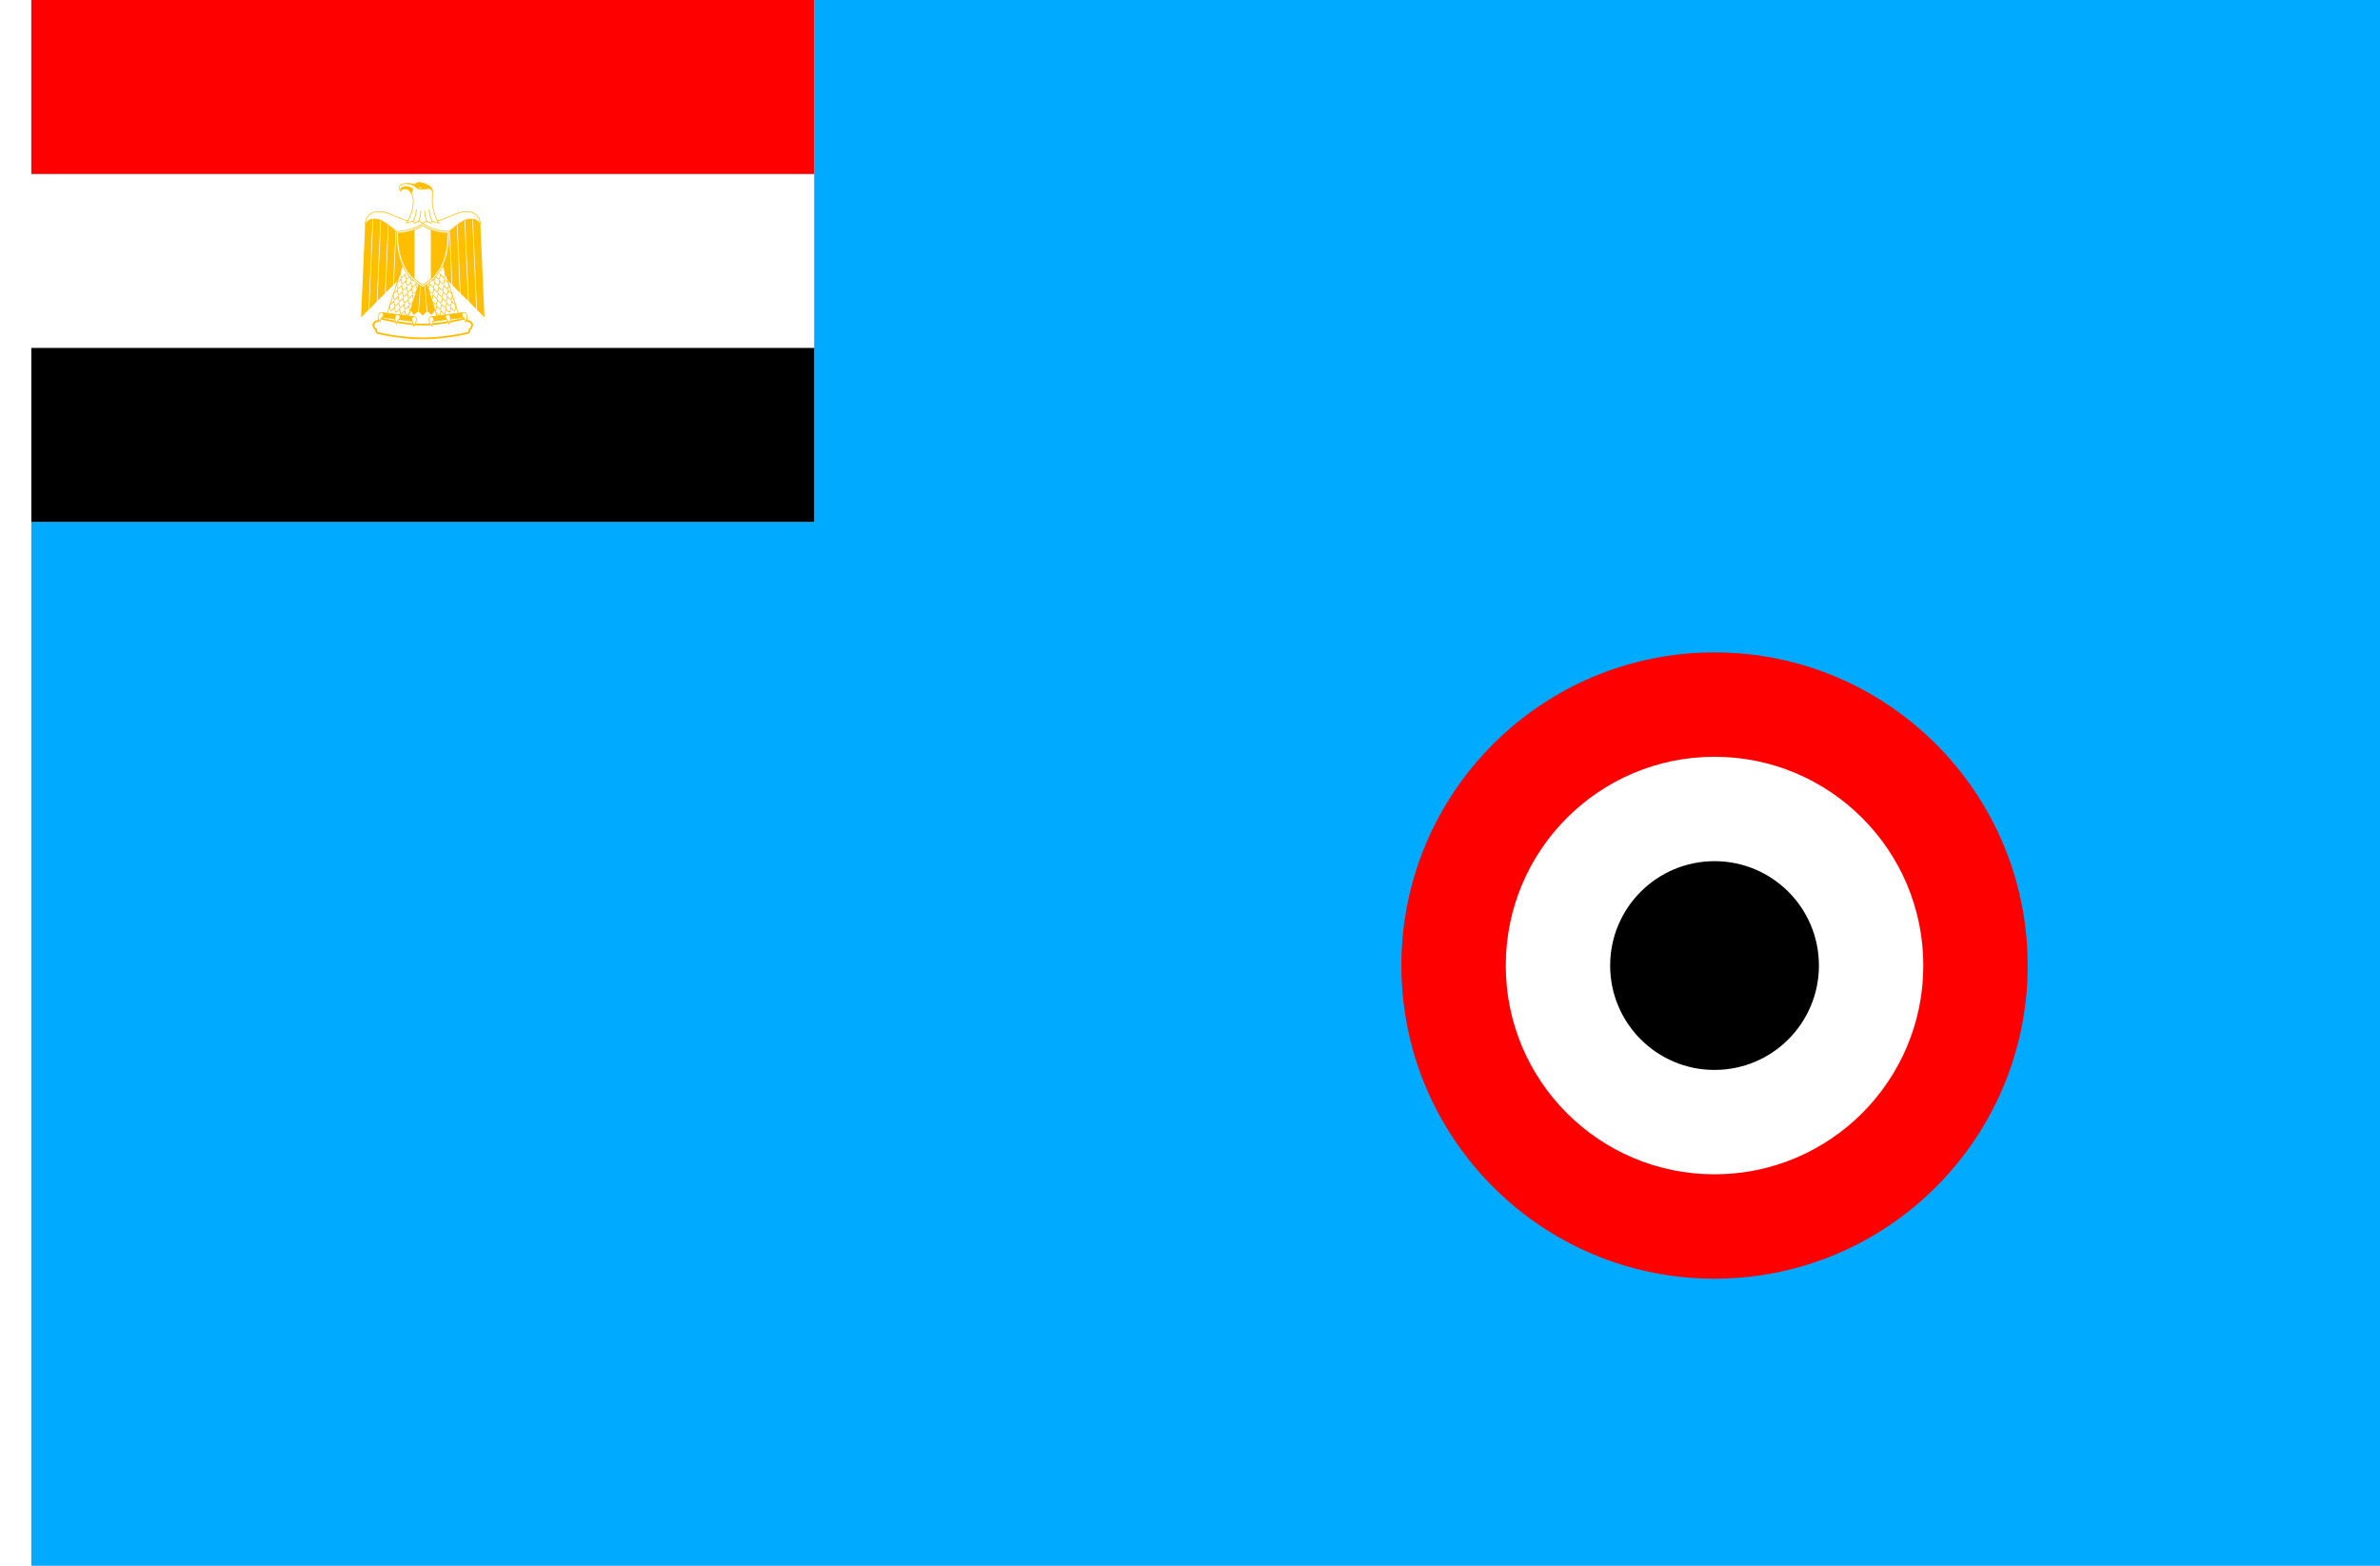
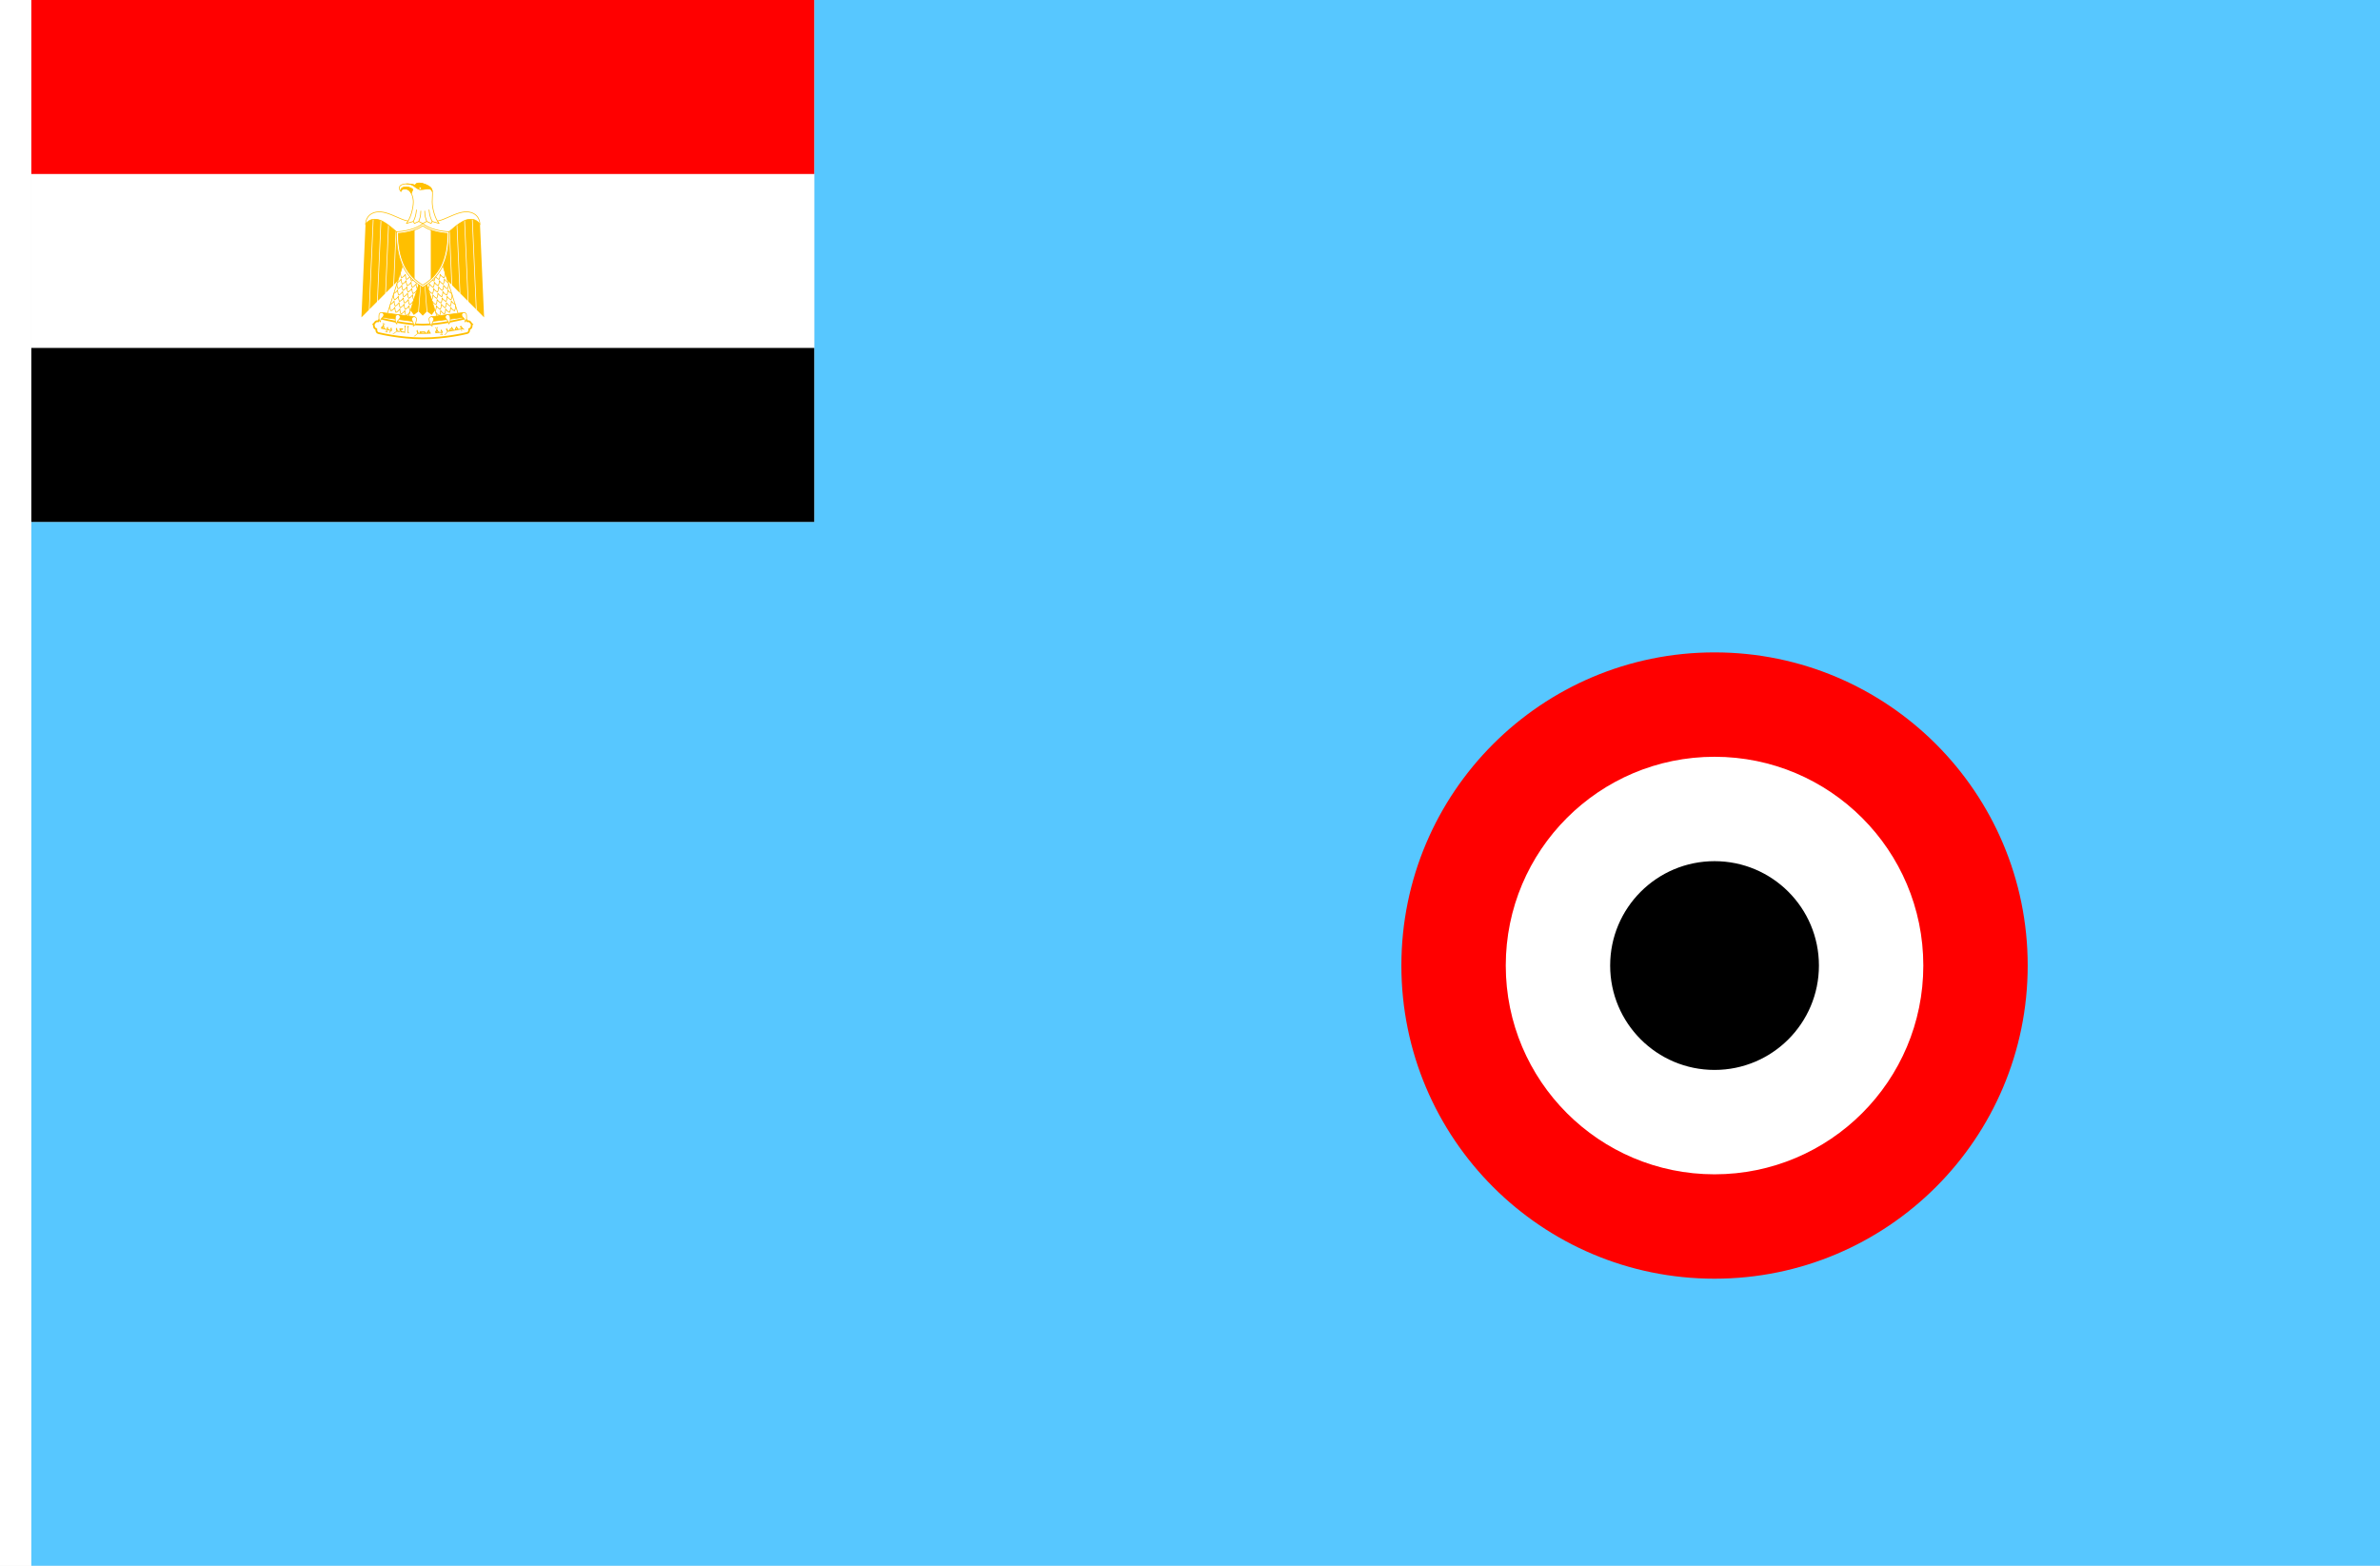
<svg xmlns="http://www.w3.org/2000/svg" width="2736" height="1800" viewBox="0 0 723.9 476.25" version="1.1" id="svg8">
  <defs id="defs2" />
  <g id="layer1" transform="translate(112.3345,-299.2679)">
+     <path style="fill:#ffffff;fill-opacity:1;stroke:none;stroke-width:0.512px;stroke-linecap:butt;stroke-linejoin:miter;stroke-opacity:1" d="m -102.81,299.268 h -9.525 v 476.25 h 9.525 z" id="path819" />
+     <path style="fill:#57c7ff;fill-opacity:1;stroke:none;stroke-width:2.026px;stroke-linecap:butt;stroke-linejoin:miter;stroke-opacity:1" d="m 611.565,299.268 v 476.25 h -714.375 l 0,-317.5 h 238.125 v -158.75 z" id="path847" />
+     <path id="circle7" style="fill:#ff0000;fill-opacity:1;stroke-width:5.209;stroke-linecap:round;stroke-linejoin:round;stroke-miterlimit:155;paint-order:stroke fill markers" d="m 504.409,592.955 c 0,52.605 -42.645,95.25 -95.25,95.25 -52.605,0 -95.25,-42.645 -95.25,-95.25 0,-52.605 42.645,-95.25 95.25,-95.25 52.605,0 95.25,42.645 95.25,95.25 z" />
+     <path id="circle8" style="fill:#ffffff;fill-opacity:1;stroke-width:3.473;stroke-linecap:round;stroke-linejoin:round;stroke-miterlimit:155;paint-order:stroke fill markers" d="m 472.659,592.955 c 0,35.07 -28.43,63.5 -63.5,63.5 -35.07,0 -63.5,-28.43 -63.5,-63.5 0,-35.07 28.43,-63.5 63.5,-63.5 35.07,0 63.5,28.43 63.5,63.5 z" />
+     <path id="circle9" style="fill:#000000;fill-opacity:1;stroke-width:1.736;stroke-linecap:round;stroke-linejoin:round;stroke-miterlimit:155;paint-order:stroke fill markers" d="m 377.409,592.955 c 0,17.535 14.215,31.75 31.75,31.75 17.535,0 31.75,-14.215 31.75,-31.75 0,-17.535 -14.215,-31.75 -31.75,-31.75 -17.535,0 -31.75,14.215 -31.75,31.75 z" />
    <path id="path824" d="m 135.315,352.185 v 52.917 h -238.125 v -52.917 z" style="fill:#ffffff;fill-opacity:1;stroke:none;stroke-width:0.675px;stroke-linecap:butt;stroke-linejoin:miter;stroke-opacity:1" />
-     <path style="fill:#ffffff;fill-opacity:1;stroke:none;stroke-width:0.512px;stroke-linecap:butt;stroke-linejoin:miter;stroke-opacity:1" d="m -102.81,299.268 h -9.525 v 476.25 h 9.525 z" id="path819" />
-     <path style="fill:#00aaff;fill-opacity:1;stroke:none;stroke-width:2.026px;stroke-linecap:butt;stroke-linejoin:miter;stroke-opacity:1" d="m 611.565,299.268 v 476.25 h -714.375 l 0,-317.5 h 238.125 v -158.75 z" id="path847" />
-     <g id="g130" style="stroke:#ffbf00;stroke-width:1.549;stroke-dasharray:none;stroke-opacity:1" transform="matrix(0.1366082,0,0,0.1366082,-4.657093,357.8666)">
+     <path style="fill:#ff0000;fill-opacity:1;stroke:none;stroke-width:0.585px;stroke-linecap:butt;stroke-linejoin:miter;stroke-opacity:1" d="m -102.81,352.185 v -52.917 h 238.125 v 52.917 z" id="path849" />
+     <path style="fill:#000000;fill-opacity:1;stroke:none;stroke-width:0.675px;stroke-linecap:butt;stroke-linejoin:miter;stroke-opacity:1" d="m 135.315,405.101 v 52.917 h -238.125 v -52.917 z" id="path847-5" />
+     <g id="g130" style="stroke:#ffbf00;stroke-width:1.549;stroke-dasharray:none;stroke-opacity:1" transform="matrix(0.1357606,0,0,0.136305,-4.527351,357.9656)">
      <path style="color:#000000;fill:#ffbf00;fill-opacity:1;stroke:none;stroke-width:1.549;stroke-linecap:round;stroke-linejoin:round;stroke-miterlimit:5.2;stroke-dasharray:none;stroke-opacity:1" d="m 53.109,314.523 c -4.101,-1.106 -6.016,-4.213 -6.115,-9.493 -7.966,-3.34 -3.233,-10.501 -7.651,-12.943 5.047,-0.095 4.208,-8.637 12.812,-7.869 2.554,-4.622 5.715,-6.542 9.846,-5.535 3.254,0.793 51.354,13.174 91.066,13.174 39.713,0 87.813,-12.381 91.067,-13.174 4.13,-1.007 7.292,0.913 9.846,5.535 8.604,-0.768 7.765,7.774 12.812,7.869 -4.418,2.441 0.315,9.602 -7.651,12.943 -0.099,5.28 -2.015,8.387 -6.115,9.493 -3.875,1.045 -49.908,11.877 -99.957,11.877 -50.049,0 -96.082,-10.832 -99.957,-11.877 z" id="path127" />
      <path style="color:#000000;fill:#fefefe;fill-opacity:1;stroke:none;stroke-width:1.549;stroke-linecap:round;stroke-linejoin:round;stroke-miterlimit:5.2;stroke-dasharray:none;stroke-opacity:1" d="m 54.143,310.691 c -3.634,-0.938 -3.174,-5.33 -3.229,-8.32 l -2.385,-1 c -3.365,-1.254 -2.703,-4.949 -3.412,-7.852 2.115,-2.434 3.076,-5.599 6.684,-5.348 l 2.576,0.23 c 1.035,-2.723 2.948,-6.84 6.684,-5.863 0.76,0.199 50.991,13.287 92.006,13.287 41.015,0 91.246,-13.088 92.006,-13.287 3.736,-0.977 5.649,3.14 6.684,5.863 l 2.576,-0.23 c 3.608,-0.251 4.568,2.913 6.684,5.348 -0.709,2.903 -0.047,6.598 -3.412,7.852 l -2.385,1 c -0.054,2.99 0.406,7.383 -3.229,8.32 -0.237,0.064 -47.016,11.74 -98.924,11.74 -51.908,0 -98.687,-11.676 -98.924,-11.74 z" id="path128" />
      <path style="opacity:1;fill:#ffbf00;fill-opacity:1;stroke:none;stroke-width:1.549;stroke-linecap:round;stroke-linejoin:round;stroke-miterlimit:5.2;stroke-dasharray:none;stroke-opacity:1" d="m 139.438,202.574 -13.674,59.557 7.245,10.002 9.914,-7.364 4.845,-60.914 1.086,0.15 -4.467,60.943 8.68,8.785 8.68,-8.785 -4.467,-60.943 1.086,-0.15 4.845,60.914 9.914,7.364 7.245,-10.002 -13.674,-59.557 z" id="path118" />
      <path style="opacity:1;fill:#ffbf00;fill-opacity:1;stroke:none;stroke-width:1.549;stroke-linecap:round;stroke-linejoin:round;stroke-miterlimit:5.2;stroke-dasharray:none;stroke-opacity:1" d="m 109.621,92.75 -4.211,95.073 -16.678,16.678 5.373,-121.292 -1.517,1e-6 -5.443,122.88 -16.678,16.678 6.804,-153.59 -1.517,2e-6 -6.874,155.178 -16.678,16.678 8.079,-182.388 -1.517,10e-7 -8.15,183.975 -16.678,16.678 9.024,-203.723 -1.517,10e-7 -9.095,205.31 -16.678,16.678 9.172,-207.058 c 0.234,-5.288 8.449,-17.122 16.601,-20.222 35.207,-13.393 38.309,17.603 111.624,17.603 73.316,0 76.418,-30.997 111.624,-17.603 8.151,3.101 16.367,14.934 16.601,20.222 l 9.172,207.058 -16.678,-16.678 -9.095,-205.31 -1.517,-10e-7 9.024,203.723 -16.678,-16.678 -8.15,-183.975 -1.517,-10e-7 8.079,182.388 -16.678,-16.678 -6.874,-155.178 -1.517,-2e-6 6.804,153.59 -16.678,-16.678 -5.443,-122.88 -1.517,-1e-6 5.373,121.292 -16.678,-16.678 -4.211,-95.073 z" id="path46" />
      <g id="g116" style="stroke:#ffbf00;stroke-width:1.549;stroke-dasharray:none;stroke-opacity:1" transform="matrix(-0.9919054,0.1269787,0.1269787,0.9919054,-2.216158,35.07953)">
        <path id="path105" style="opacity:1;fill:#ffbf00;fill-opacity:1;stroke:#ffbf00;stroke-width:1.549;stroke-linecap:round;stroke-linejoin:round;stroke-miterlimit:5.2;stroke-dasharray:none;stroke-opacity:1" d="m -141.873,271.84 h -73.851 l 1e-4,-10.583 h 73.851 z" />
        <g id="g113" transform="rotate(10.44845,-169.1948,209.3189)" style="stroke:#ffbf00;stroke-width:1.549;stroke-dasharray:none;stroke-opacity:1">
          <path style="opacity:1;fill:#ffffff;fill-opacity:1;stroke:#ffbf00;stroke-width:1.549;stroke-linecap:round;stroke-linejoin:round;stroke-miterlimit:5.2;stroke-dasharray:none;stroke-opacity:1" d="m -192.654,152.215 -0.092,114.208 47.039,-8.622 0.061,-76.423 z" id="path106" />
          <path style="opacity:1;fill:none;fill-opacity:1;stroke:#ffbf00;stroke-width:1.549;stroke-linecap:round;stroke-linejoin:round;stroke-miterlimit:5.2;stroke-dasharray:none;stroke-opacity:1;paint-order:normal" d="m -192.729,248.666 c 1.125,4.2 3.409,7.759 5.871,10.221 2.463,-2.463 4.746,-6.021 5.871,-10.221 1.125,4.2 3.409,7.759 5.871,10.221 2.463,-2.463 4.746,-6.021 5.871,-10.221 1.125,4.2 3.409,7.759 5.871,10.221 2.463,-2.463 4.746,-6.021 5.871,-10.221 1.125,4.2 3.409,7.759 5.871,10.221 2.463,-2.463 4.746,-6.021 5.871,-10.221" id="path107" />
          <path style="opacity:1;fill:none;fill-opacity:1;stroke:#ffbf00;stroke-width:1.549;stroke-linecap:round;stroke-linejoin:round;stroke-miterlimit:5.2;stroke-dasharray:none;stroke-opacity:1;paint-order:normal" d="m -192.729,245.998 c 2.463,-2.463 4.746,-6.021 5.871,-10.221 1.125,4.2 3.409,7.759 5.871,10.221 2.463,-2.463 4.746,-6.021 5.871,-10.221 1.125,4.2 3.409,7.759 5.871,10.221 2.463,-2.463 4.746,-6.021 5.871,-10.221 1.125,4.2 3.409,7.759 5.871,10.221 2.463,-2.463 4.746,-6.021 5.871,-10.221 1.125,4.2 3.409,7.759 5.871,10.221" id="path108" />
          <path style="opacity:1;fill:none;fill-opacity:1;stroke:#ffbf00;stroke-width:1.549;stroke-linecap:round;stroke-linejoin:round;stroke-miterlimit:5.2;stroke-dasharray:none;stroke-opacity:1;paint-order:normal" d="m -192.729,222.887 c 1.125,4.2 3.409,7.759 5.871,10.221 2.463,-2.463 4.746,-6.021 5.871,-10.221 1.125,4.2 3.409,7.759 5.871,10.221 2.463,-2.463 4.746,-6.021 5.871,-10.221 1.125,4.2 3.409,7.759 5.871,10.221 2.463,-2.463 4.746,-6.021 5.871,-10.221 1.125,4.2 3.409,7.759 5.871,10.221 2.463,-2.463 4.746,-6.021 5.871,-10.221" id="path109" />
          <path style="opacity:1;fill:none;fill-opacity:1;stroke:#ffbf00;stroke-width:1.549;stroke-linecap:round;stroke-linejoin:round;stroke-miterlimit:5.2;stroke-dasharray:none;stroke-opacity:1;paint-order:normal" d="m -192.729,220.219 c 2.463,-2.463 4.746,-6.021 5.871,-10.221 1.125,4.2 3.409,7.759 5.871,10.221 2.463,-2.463 4.746,-6.021 5.871,-10.221 1.125,4.2 3.409,7.759 5.871,10.221 2.463,-2.463 4.746,-6.021 5.871,-10.221 1.125,4.2 3.409,7.759 5.871,10.221 2.463,-2.463 4.746,-6.021 5.871,-10.221 1.125,4.2 3.409,7.759 5.871,10.221" id="path110" />
          <path style="opacity:1;fill:none;fill-opacity:1;stroke:#ffbf00;stroke-width:1.549;stroke-linecap:round;stroke-linejoin:round;stroke-miterlimit:5.2;stroke-dasharray:none;stroke-opacity:1;paint-order:normal" d="m -192.729,197.109 c 1.125,4.2 3.409,7.759 5.871,10.221 2.463,-2.463 4.746,-6.021 5.871,-10.221 1.125,4.2 3.409,7.759 5.871,10.221 2.463,-2.463 4.746,-6.021 5.871,-10.221 1.125,4.2 3.409,7.759 5.871,10.221 2.463,-2.463 4.746,-6.021 5.871,-10.221 1.125,4.2 3.409,7.759 5.871,10.221 2.463,-2.463 4.746,-6.021 5.871,-10.221" id="path111" />
          <path style="opacity:1;fill:none;fill-opacity:1;stroke:#ffbf00;stroke-width:1.549;stroke-linecap:round;stroke-linejoin:round;stroke-miterlimit:5.2;stroke-dasharray:none;stroke-opacity:1;paint-order:normal" d="m -192.729,194.441 c 2.463,-2.463 4.746,-6.021 5.871,-10.221 1.125,4.2 3.409,7.759 5.871,10.221 2.463,-2.463 4.746,-6.021 5.871,-10.221 1.125,4.2 3.409,7.759 5.871,10.221 2.463,-2.463 4.746,-6.021 5.871,-10.221 1.125,4.2 3.409,7.759 5.871,10.221 2.463,-2.463 4.746,-6.021 5.871,-10.221 1.125,4.2 3.409,7.759 5.871,10.221" id="path112" />
          <path style="opacity:1;fill:none;fill-opacity:1;stroke:#ffbf00;stroke-width:1.549;stroke-linecap:round;stroke-linejoin:round;stroke-miterlimit:5.2;stroke-dasharray:none;stroke-opacity:1;paint-order:normal" d="m -192.729,171.331 c 1.125,4.2 3.409,7.759 5.871,10.221 2.463,-2.463 4.746,-6.021 5.871,-10.221 1.125,4.2 3.409,7.759 5.871,10.221 2.463,-2.463 4.746,-6.021 5.871,-10.221 1.125,4.2 3.409,7.759 5.871,10.221 2.014,-2.014 3.907,-4.76 5.146,-7.99 m 1.96,1.222 c 1.219,2.703 2.882,5.014 4.636,6.768 0.749,-0.749 1.482,-1.6 2.17,-2.539" id="path113" />
        </g>
        <path id="path114" style="opacity:1;fill:#ffffff;fill-opacity:1;stroke:#ffbf00;stroke-width:1.549;stroke-linecap:round;stroke-linejoin:round;stroke-miterlimit:5.2;stroke-dasharray:none;stroke-opacity:1" d="m -210.433,266.548 c 0,5.548 -7.376,8.095 -5.292,15.875 -5.404,-3.12 -5.292,-12.953 -5.292,-15.875 0,-2.923 2.369,-5.292 5.292,-5.292 2.922,0 5.292,2.369 5.292,5.292 z" />
        <path id="path115" style="opacity:1;fill:#ffffff;fill-opacity:1;stroke:#ffbf00;stroke-width:1.549;stroke-linecap:round;stroke-linejoin:round;stroke-miterlimit:5.2;stroke-dasharray:none;stroke-opacity:1" d="m -147.165,266.548 c 0,5.548 7.376,8.095 5.292,15.875 5.404,-3.12 5.292,-12.953 5.292,-15.875 0,-2.923 -2.369,-5.292 -5.292,-5.292 -2.922,0 -5.292,2.369 -5.292,5.292 z" />
        <path id="path116" style="opacity:1;fill:#ffffff;fill-opacity:1;stroke:#ffbf00;stroke-width:1.549;stroke-linecap:round;stroke-linejoin:round;stroke-miterlimit:5.2;stroke-dasharray:none;stroke-opacity:1" d="m -173.507,266.548 c 0,5.548 -7.376,8.095 -5.292,15.875 -5.404,-3.12 -5.292,-12.953 -5.292,-15.875 0,-2.923 2.369,-5.292 5.292,-5.292 2.922,0 5.292,2.369 5.292,5.292 z" />
      </g>
      <g id="g104" style="stroke:#ffbf00;stroke-width:1.549;stroke-dasharray:none;stroke-opacity:1" transform="rotate(7.29504,-120.8324,2435.514)">
        <path id="path103" style="opacity:1;fill:#ffbf00;fill-opacity:1;stroke:#ffbf00;stroke-width:1.549;stroke-linecap:round;stroke-linejoin:round;stroke-miterlimit:5.2;stroke-dasharray:none;stroke-opacity:1" d="m -141.873,271.84 h -73.851 l 1e-4,-10.583 h 73.851 z" />
        <g id="g92" transform="rotate(10.44845,-169.1948,209.3189)" style="stroke:#ffbf00;stroke-width:1.549;stroke-dasharray:none;stroke-opacity:1">
          <path style="opacity:1;fill:#ffffff;fill-opacity:1;stroke:#ffbf00;stroke-width:1.549;stroke-linecap:round;stroke-linejoin:round;stroke-miterlimit:5.2;stroke-dasharray:none;stroke-opacity:1" d="m -192.654,152.215 -0.092,114.208 47.039,-8.622 0.061,-76.423 z" id="path58" />
          <path style="opacity:1;fill:none;fill-opacity:1;stroke:#ffbf00;stroke-width:1.549;stroke-linecap:round;stroke-linejoin:round;stroke-miterlimit:5.2;stroke-dasharray:none;stroke-opacity:1;paint-order:normal" d="m -192.729,248.666 c 1.125,4.2 3.409,7.759 5.871,10.221 2.463,-2.463 4.746,-6.021 5.871,-10.221 1.125,4.2 3.409,7.759 5.871,10.221 2.463,-2.463 4.746,-6.021 5.871,-10.221 1.125,4.2 3.409,7.759 5.871,10.221 2.463,-2.463 4.746,-6.021 5.871,-10.221 1.125,4.2 3.409,7.759 5.871,10.221 2.463,-2.463 4.746,-6.021 5.871,-10.221" id="path81" />
          <path style="opacity:1;fill:none;fill-opacity:1;stroke:#ffbf00;stroke-width:1.549;stroke-linecap:round;stroke-linejoin:round;stroke-miterlimit:5.2;stroke-dasharray:none;stroke-opacity:1;paint-order:normal" d="m -192.729,245.998 c 2.463,-2.463 4.746,-6.021 5.871,-10.221 1.125,4.2 3.409,7.759 5.871,10.221 2.463,-2.463 4.746,-6.021 5.871,-10.221 1.125,4.2 3.409,7.759 5.871,10.221 2.463,-2.463 4.746,-6.021 5.871,-10.221 1.125,4.2 3.409,7.759 5.871,10.221 2.463,-2.463 4.746,-6.021 5.871,-10.221 1.125,4.2 3.409,7.759 5.871,10.221" id="path83" />
          <path style="opacity:1;fill:none;fill-opacity:1;stroke:#ffbf00;stroke-width:1.549;stroke-linecap:round;stroke-linejoin:round;stroke-miterlimit:5.2;stroke-dasharray:none;stroke-opacity:1;paint-order:normal" d="m -192.729,222.887 c 1.125,4.2 3.409,7.759 5.871,10.221 2.463,-2.463 4.746,-6.021 5.871,-10.221 1.125,4.2 3.409,7.759 5.871,10.221 2.463,-2.463 4.746,-6.021 5.871,-10.221 1.125,4.2 3.409,7.759 5.871,10.221 2.463,-2.463 4.746,-6.021 5.871,-10.221 1.125,4.2 3.409,7.759 5.871,10.221 2.463,-2.463 4.746,-6.021 5.871,-10.221" id="path86" />
          <path style="opacity:1;fill:none;fill-opacity:1;stroke:#ffbf00;stroke-width:1.549;stroke-linecap:round;stroke-linejoin:round;stroke-miterlimit:5.2;stroke-dasharray:none;stroke-opacity:1;paint-order:normal" d="m -192.729,220.219 c 2.463,-2.463 4.746,-6.021 5.871,-10.221 1.125,4.2 3.409,7.759 5.871,10.221 2.463,-2.463 4.746,-6.021 5.871,-10.221 1.125,4.2 3.409,7.759 5.871,10.221 2.463,-2.463 4.746,-6.021 5.871,-10.221 1.125,4.2 3.409,7.759 5.871,10.221 2.463,-2.463 4.746,-6.021 5.871,-10.221 1.125,4.2 3.409,7.759 5.871,10.221" id="path88" />
          <path style="opacity:1;fill:none;fill-opacity:1;stroke:#ffbf00;stroke-width:1.549;stroke-linecap:round;stroke-linejoin:round;stroke-miterlimit:5.2;stroke-dasharray:none;stroke-opacity:1;paint-order:normal" d="m -192.729,197.109 c 1.125,4.2 3.409,7.759 5.871,10.221 2.463,-2.463 4.746,-6.021 5.871,-10.221 1.125,4.2 3.409,7.759 5.871,10.221 2.463,-2.463 4.746,-6.021 5.871,-10.221 1.125,4.2 3.409,7.759 5.871,10.221 2.463,-2.463 4.746,-6.021 5.871,-10.221 1.125,4.2 3.409,7.759 5.871,10.221 2.463,-2.463 4.746,-6.021 5.871,-10.221" id="path89" />
          <path style="opacity:1;fill:none;fill-opacity:1;stroke:#ffbf00;stroke-width:1.549;stroke-linecap:round;stroke-linejoin:round;stroke-miterlimit:5.2;stroke-dasharray:none;stroke-opacity:1;paint-order:normal" d="m -192.729,194.441 c 2.463,-2.463 4.746,-6.021 5.871,-10.221 1.125,4.2 3.409,7.759 5.871,10.221 2.463,-2.463 4.746,-6.021 5.871,-10.221 1.125,4.2 3.409,7.759 5.871,10.221 2.463,-2.463 4.746,-6.021 5.871,-10.221 1.125,4.2 3.409,7.759 5.871,10.221 2.463,-2.463 4.746,-6.021 5.871,-10.221 1.125,4.2 3.409,7.759 5.871,10.221" id="path91" />
          <path style="opacity:1;fill:none;fill-opacity:1;stroke:#ffbf00;stroke-width:1.549;stroke-linecap:round;stroke-linejoin:round;stroke-miterlimit:5.2;stroke-dasharray:none;stroke-opacity:1;paint-order:normal" d="m -192.729,171.331 c 1.125,4.2 3.409,7.759 5.871,10.221 2.463,-2.463 4.746,-6.021 5.871,-10.221 1.125,4.2 3.409,7.759 5.871,10.221 2.463,-2.463 4.746,-6.021 5.871,-10.221 1.125,4.2 3.409,7.759 5.871,10.221 2.014,-2.014 3.907,-4.76 5.146,-7.99 m 1.96,1.222 c 1.219,2.703 2.882,5.014 4.636,6.768 0.749,-0.749 1.482,-1.6 2.17,-2.539" id="path92" />
        </g>
        <path id="path101" style="opacity:1;fill:#ffffff;fill-opacity:1;stroke:#ffbf00;stroke-width:1.549;stroke-linecap:round;stroke-linejoin:round;stroke-miterlimit:5.2;stroke-dasharray:none;stroke-opacity:1" d="m -210.433,266.548 c 0,5.548 -7.376,8.095 -5.292,15.875 -5.404,-3.12 -5.292,-12.953 -5.292,-15.875 0,-2.923 2.369,-5.292 5.292,-5.292 2.922,0 5.292,2.369 5.292,5.292 z" />
        <path id="path102" style="opacity:1;fill:#ffffff;fill-opacity:1;stroke:#ffbf00;stroke-width:1.549;stroke-linecap:round;stroke-linejoin:round;stroke-miterlimit:5.2;stroke-dasharray:none;stroke-opacity:1" d="m -147.165,266.548 c 0,5.548 7.376,8.095 5.292,15.875 5.404,-3.12 5.292,-12.953 5.292,-15.875 0,-2.923 -2.369,-5.292 -5.292,-5.292 -2.922,0 -5.292,2.369 -5.292,5.292 z" />
        <path id="path104" style="opacity:1;fill:#ffffff;fill-opacity:1;stroke:#ffbf00;stroke-width:1.549;stroke-linecap:round;stroke-linejoin:round;stroke-miterlimit:5.2;stroke-dasharray:none;stroke-opacity:1" d="m -173.507,266.548 c 0,5.548 -7.376,8.095 -5.292,15.875 -5.404,-3.12 -5.292,-12.953 -5.292,-15.875 0,-2.923 2.369,-5.292 5.292,-5.292 2.922,0 5.292,2.369 5.292,5.292 z" />
      </g>
      <path style="opacity:1;fill:#ffffff;fill-opacity:1;stroke:#ffbf00;stroke-width:1.549;stroke-linecap:round;stroke-linejoin:round;stroke-miterlimit:5.2;stroke-dasharray:none;stroke-opacity:1" d="m 127.025,97.904 c -32.094,0 -33.007,-17.892 -64.692,-35.033 -8.517,-4.608 -27.752,-9.233 -37.491,7.635 1.092,-24.653 22.564,-31.345 40.756,-27.396 22.541,4.893 43.203,19.746 58.505,19.746 h 57.929 c 15.302,0 35.964,-14.853 58.505,-19.746 18.192,-3.949 39.664,2.743 40.756,27.396 -9.739,-16.868 -28.974,-12.242 -37.491,-7.635 -31.685,17.141 -32.598,35.033 -64.692,35.033 z" id="path3" />
      <path style="opacity:1;fill:#ffffff;stroke:#ffbf00;stroke-width:1.549;stroke-linecap:round;stroke-linejoin:round;stroke-miterlimit:5.2;stroke-dasharray:none;stroke-opacity:1" d="m 104.228,-3.474 c 0,-3.408 3.181,-6.204 12.112,-5.166 11.309,1.315 15.594,19.713 15.594,28.496 0,14.778 -6.775,38.354 -15.507,48.095 l 15.507,-4.397 c 4.042,-7.581 5.85,-14.58 7.088,-25.791 -1.238,11.211 -3.046,18.21 -7.088,25.791 l 2.407,4.397 9.699,-4.397 c 2.037,-5.809 4.645,-11.516 4.645,-23.233 0,11.717 -2.608,17.424 -4.645,23.233 l 9.027,4.332 9.027,-4.332 c -2.037,-5.809 -4.645,-11.516 -4.645,-23.233 0,11.717 2.608,17.424 4.645,23.233 l 9.699,4.397 2.407,-4.397 c -4.042,-7.581 -5.85,-14.58 -7.088,-25.791 1.238,11.211 3.046,18.21 7.088,25.791 l 15.507,4.397 c -8.731,-9.74 -15.507,-33.317 -15.507,-48.095 0,-16.449 4.053,-28.343 -7.577,-35.057 -11.822,-6.826 -27.73,-10.63 -30,-2.155 -33.11,-8.872 -42.23,4.045 -32.393,13.881 z" id="path31" />
      <path style="opacity:1;fill:#ffbf00;fill-opacity:1;stroke:#ffbf00;stroke-width:1.549;stroke-linecap:round;stroke-linejoin:round;stroke-miterlimit:5.2;stroke-dasharray:none;stroke-opacity:1" d="m 131.05,-7.857 c -9.645,-9.645 -30.905,-6.823 -26.822,4.383 0,-3.408 3.181,-6.204 12.112,-5.166 4.97,0.578 8.583,4.455 11.072,9.365 z" id="path123" />
      <path style="opacity:1;fill:#ffbf00;fill-opacity:1;stroke:#ffbf00;stroke-width:1.549;stroke-linecap:round;stroke-linejoin:round;stroke-miterlimit:5.2;stroke-dasharray:none;stroke-opacity:1" d="m 174.594,-3.04 c -0.68,-5.065 -2.737,-9.137 -7.972,-12.16 -11.822,-6.826 -27.73,-10.63 -30,-2.155 -8.112,-2.174 -14.783,-3.039 -20.089,-2.963 16.21,0 18.691,9.347 28.662,12.285 9.535,2.81 25.128,-6.774 29.4,4.993 z" id="path124" />
      <circle style="opacity:1;fill:#ffffff;fill-opacity:1;stroke:#ffbf00;stroke-width:1.549;stroke-linecap:round;stroke-linejoin:round;stroke-miterlimit:5.2;stroke-dasharray:none;stroke-opacity:1;paint-order:normal" id="path125" cx="147.12" cy="-10.305" r="2.671" />
      <path style="opacity:1;fill:#ffffff;stroke:#ffbf00;stroke-width:1.549;stroke-linecap:round;stroke-linejoin:round;stroke-miterlimit:5.2;stroke-dasharray:none;stroke-opacity:1" d="m 96.026,88.254 c 15.326,0 44.146,-6.039 57.041,-17.838 12.894,11.798 41.715,17.838 57.041,17.838 0,63.749 -20.298,96.639 -57.041,119.668 C 116.323,184.894 96.026,152.003 96.026,88.254 Z" id="path18" />
      <path style="opacity:1;fill:#ffbf00;fill-opacity:1;stroke:none;stroke-width:1.549;stroke-linecap:round;stroke-linejoin:round;stroke-miterlimit:5.2;stroke-dasharray:none;stroke-opacity:1" d="M 134.741,194.313 C 109.636,171.966 96.026,140.456 96.026,88.254 c 9.914,0 25.474,-2.527 38.717,-7.505 z" id="path129" />
      <path style="opacity:1;fill:#ffbf00;fill-opacity:1;stroke:none;stroke-width:1.549;stroke-linecap:round;stroke-linejoin:round;stroke-miterlimit:5.2;stroke-dasharray:none;stroke-opacity:1" d="m 171.06,194.312 c 25.105,-22.347 38.716,-53.857 38.716,-106.059 -9.914,0 -25.474,-2.527 -38.717,-7.505 z" id="path130" />
      <path style="color:#000000;fill:#ffffff;stroke:#ffbf00;stroke-width:1.549;stroke-linecap:round;stroke-linejoin:round;stroke-miterlimit:5.2;stroke-dasharray:none;stroke-opacity:1;paint-order:normal" d="m 212.168,86.361 c 0,65.428 -20.547,101.634 -59.101,123.894 -38.554,-22.259 -59.101,-58.466 -59.101,-123.894 15.326,0 46.755,-6.128 59.101,-18.474 12.346,12.346 43.775,18.474 59.101,18.474 z M 98.086,90.148 c 0.782,60.879 19.594,94.207 54.98,115.443 35.387,-21.237 54.198,-54.564 54.98,-115.443 -13.594,-0.708 -40.454,-5.382 -54.98,-17.201 -14.526,11.819 -41.387,16.493 -54.98,17.201 z" id="path50" />
+       <path id="text4" style="font-size:27.546px;line-height:1;font-family:Andalus;-inkscape-font-specification:Andalus;text-align:center;letter-spacing:0.968px;word-spacing:0px;text-orientation:sideways;text-anchor:middle;fill:#ffbf00;fill-opacity:1;stroke:none;stroke-width:0.646;stroke-linecap:square;stroke-linejoin:round;stroke-miterlimit:3.9;paint-order:fill markers stroke" d="m 64.545,290.041 c -1.207,0.607 -1.834,1.017 -1.88,1.227 -0.058,0.263 0.091,0.514 0.44,0.758 0.494,0.345 0.857,0.779 1.092,1.299 0.611,-0.61 0.941,-1.023 0.989,-1.242 0.058,-0.263 -0.05,-0.582 -0.313,-0.963 -0.266,-0.386 -0.373,-0.748 -0.328,-1.078 z m 3.035,0.666 c -1.207,0.607 -1.834,1.017 -1.88,1.227 -0.058,0.263 0.091,0.513 0.44,0.757 0.494,0.345 0.857,0.78 1.092,1.3 0.611,-0.61 0.941,-1.023 0.989,-1.242 0.058,-0.263 -0.05,-0.582 -0.313,-0.963 -0.266,-0.386 -0.373,-0.748 -0.328,-1.078 z m -2.326,2.947 -2.155,1.29 0.456,1.683 -2.662,1.716 c -0.565,0.364 -0.918,0.859 -1.057,1.489 -0.073,0.333 -0.073,0.707 0.016,1.118 0.089,0.408 0.123,0.697 0.084,0.873 -0.036,0.166 -0.283,0.434 -0.74,0.802 0,0 6.589,1.461 9.895,2.141 0.307,0.063 0.336,0.065 0.923,0.18 0.405,0.079 0.824,0.505 1.274,1.265 0.449,0.76 0.683,1.408 0.685,1.957 l 2.425,-1.526 c 0.419,-0.263 0.721,-0.484 0.91,-0.657 0,0 1.397,0.273 2.097,0.402 0.309,0.057 0.618,0.11 0.927,0.165 0.406,0.072 0.832,0.49 1.295,1.242 0.462,0.752 0.706,1.397 0.717,1.946 l 2.398,-1.566 c 0.483,-0.316 0.799,-0.554 0.947,-0.719 0.239,-0.267 0.398,-0.622 0.477,-1.063 0.068,-0.38 -0.019,-0.983 -0.264,-1.809 -0.187,-0.635 -0.375,-1.269 -0.562,-1.904 -0.244,-0.827 -0.338,-1.4 -0.281,-1.717 0.052,-0.291 0.175,-0.625 0.369,-1 -0.64,0.423 -1.296,0.83 -1.923,1.284 -0.535,0.387 -0.827,0.881 -0.923,1.42 -0.055,0.309 0.062,0.957 0.349,1.947 l 0.372,1.282 c 0.187,0.643 0.264,1.054 0.232,1.231 -0.038,0.212 -0.149,0.401 -0.334,0.569 -0.512,-0.756 -0.878,-1.309 -1.113,-1.647 -0.656,-0.941 -1.142,-1.433 -1.443,-1.487 -0.68,-0.121 -0.591,-0.104 -0.886,-0.159 -0.636,-0.118 -1.905,-0.364 -1.905,-0.364 -0.034,-0.199 -0.113,-0.52 -0.236,-0.965 l -0.528,-1.913 c -0.23,-0.831 -0.314,-1.406 -0.252,-1.722 0.057,-0.29 0.186,-0.621 0.387,-0.992 -0.647,0.412 -1.31,0.806 -1.944,1.248 -0.542,0.378 -0.842,0.868 -0.947,1.405 -0.06,0.308 0.045,0.959 0.315,1.953 l 0.351,1.289 c 0.176,0.646 0.244,1.057 0.209,1.233 -0.041,0.211 -0.155,0.399 -0.343,0.564 -0.499,-0.765 -0.855,-1.324 -1.084,-1.666 -0.64,-0.953 -1.118,-1.453 -1.417,-1.512 0,0 -0.589,-0.115 -0.884,-0.174 -0.635,-0.127 -1.903,-0.388 -1.903,-0.388 l -1.026,-3.86 c -0.352,-1.325 -0.489,-2.168 -0.41,-2.527 0.102,-0.464 0.309,-0.947 0.62,-1.448 l -1.073,0.687 z m 34.91,16.443 c 0.391,0.053 0.93,-0.187 1.617,-0.719 0.364,-0.282 1.091,-0.845 1.091,-0.845 l 0.393,1.112 c 0.215,0.609 0.627,0.956 1.232,1.034 0.532,0.068 3.117,0.411 4.678,0.601 1.246,0.152 3.741,0.432 3.741,0.432 0.65,0.075 1.217,-0.107 1.701,-0.547 -0.631,-0.245 -1.018,-0.529 -1.16,-0.852 -0.1,-0.228 -0.114,-0.654 -0.042,-1.277 l 1.639,-14.149 c -1.536,1.411 -2.606,2.081 -3.212,2.011 0.814,1.936 1.188,3.184 1.123,3.745 0,0 -0.626,5.407 -0.939,8.11 -0.022,0.187 -0.13,0.357 -0.318,0.518 -0.183,0.157 -0.357,0.229 -0.526,0.209 -0.592,-0.069 -1.185,-0.134 -1.777,-0.206 -1.241,-0.151 -3.721,-0.473 -3.721,-0.473 -0.418,-0.053 -0.697,-0.301 -0.837,-0.736 l -0.269,-0.836 c 0,0 1.593,-1.206 2.388,-1.811 0.424,-0.322 0.91,-0.641 1.27,-0.968 0.433,-0.394 0.68,-0.814 0.74,-1.258 l 0.175,-1.306 c -0.371,0.403 -0.698,0.586 -0.982,0.547 0,0 -2.773,-0.373 -4.16,-0.56 -0.711,-0.096 -1.262,0.007 -1.656,0.306 l -3.053,2.318 c 0,0 0.693,0.093 1.039,0.14 0.498,0.067 0.848,0.187 1.052,0.358 0.243,0.205 0.485,0.635 0.721,1.291 l 0.396,1.098 -0.453,0.333 c -0.46,0.338 -0.852,0.483 -1.171,0.44 0,0 -1.762,-0.223 -2.64,-0.348 -0.562,-0.08 -1.685,-0.259 -1.685,-0.259 0.017,-0.052 0.036,-0.14 0.055,-0.264 0.074,-0.469 -0.049,-1.21 -0.371,-2.223 -0.2,-0.631 -0.4,-1.262 -0.6,-1.893 -0.261,-0.822 -0.366,-1.392 -0.315,-1.711 0.046,-0.292 0.162,-0.627 0.349,-1.006 -0.632,0.436 -1.279,0.854 -1.896,1.32 -0.527,0.398 -0.809,0.898 -0.894,1.439 -0.049,0.31 0.079,0.957 0.387,1.941 0.133,0.425 0.266,0.85 0.398,1.275 0.296,0.945 0.436,1.462 0.422,1.551 -0.069,0.434 -0.501,0.933 -1.299,1.497 l -4.597,3.251 c -0.911,0.644 -1.738,1.087 -2.499,1.252 -0.377,0.082 -0.673,0.099 -0.876,0.121 0.225,0.126 0.492,0.213 0.802,0.262 1.267,0.2 2.37,-0.034 3.311,-0.702 l 6.073,-4.311 c 0,0 1.983,0.319 2.977,0.462 0.724,0.104 1.45,0.188 2.175,0.285 z m 21.282,-14.531 c -1.43,1.445 -2.489,2.134 -3.176,2.067 0.847,1.921 1.243,3.163 1.188,3.725 -0.128,1.297 -0.549,5.586 -0.823,8.379 -0.098,0.999 0.1,1.715 0.6,2.141 0.456,0.389 1.31,0.643 2.56,0.765 1.133,0.111 1.796,0.059 1.988,-0.156 -0.588,-0.247 -1.057,-0.41 -1.378,-0.555 -0.853,-0.385 -1.425,-0.834 -1.751,-1.28 -0.405,-0.554 -0.562,-1.307 -0.468,-2.262 0.42,-4.275 1.261,-12.824 1.261,-12.824 z m 116.859,0.67 c -0.263,0.057 -0.614,0.426 -1.054,1.108 l -1.875,2.909 c 0.344,-0.276 0.7,-0.454 1.068,-0.533 0.57,-0.123 1.264,0.14 2.005,0.874 l 1.506,1.492 c 0,0 -3.272,0.736 -4.916,1.063 -0.627,0.125 -1.888,0.342 -1.888,0.342 l -2.637,-3.391 c -0.724,-0.931 -1.118,-1.573 -1.184,-1.925 -0.088,-0.467 -0.087,-0.992 0.004,-1.575 l -3.922,5.775 c -0.313,0.462 -0.428,0.925 -0.34,1.392 0.04,0.211 0.17,0.42 0.344,0.661 l 0.332,0.458 c 0,0 -0.787,0.173 -1.183,0.247 -0.573,0.107 -1.726,0.282 -1.726,0.282 l -2.92,-4.005 c -0.704,-0.966 -1.083,-1.616 -1.139,-1.952 -0.077,-0.469 -0.063,-0.994 0.042,-1.575 l -3.616,5.037 -0.385,0.063 c -0.204,0.033 -0.33,0.068 -0.383,0.077 -0.69,0.114 -1.272,0.468 -1.746,1.064 -0.475,0.596 -0.654,1.243 -0.54,1.942 0.071,0.434 0.298,0.764 0.681,0.992 0,0 -0.831,0.142 -1.247,0.206 -0.559,0.086 -1.681,0.24 -1.681,0.24 0.001,-0.054 -0.007,-0.143 -0.024,-0.267 -0.066,-0.471 -0.4,-1.144 -1.001,-2.02 l -1.123,-1.637 c -0.488,-0.711 -0.755,-1.226 -0.799,-1.546 -0.041,-0.293 -0.027,-0.647 0.042,-1.064 -0.478,0.601 -0.976,1.189 -1.431,1.814 -0.389,0.534 -0.513,1.095 -0.438,1.637 0.043,0.311 0.356,0.892 0.936,1.744 l 0.752,1.105 c 0.557,0.819 0.843,1.272 0.855,1.361 0.061,0.435 -0.208,1.038 -0.807,1.809 l -3.455,4.446 c -0.685,0.881 -1.347,1.546 -2.028,1.925 -0.337,0.188 -0.615,0.29 -0.803,0.371 0.252,0.055 0.533,0.061 0.844,0.018 1.27,-0.177 2.258,-0.721 2.964,-1.634 l 4.557,-5.89 c 0,0 1.981,-0.269 2.968,-0.421 4.331,-0.667 8.653,-1.39 12.968,-2.152 3.535,-0.624 7.067,-1.273 10.586,-1.982 2.087,-0.421 6.244,-1.349 6.244,-1.349 1.598,1.067 3.317,1.403 5.157,1.005 0.263,-0.057 0.463,-0.151 0.6,-0.281 -0.382,-0.11 -0.695,-0.131 -0.92,-0.187 -1.203,-0.298 -2.341,-1.191 -3.444,-2.558 l -3.76,-4.664 c -0.491,-0.609 -0.835,-0.892 -1.036,-0.849 z m -173.909,3.592 0.514,1.985 c -0.326,-0.062 -0.764,-0.158 -1.314,-0.287 l -0.358,-1.318 c -0.09,-0.333 -0.114,-0.613 -0.064,-0.841 0.029,-0.131 0.14,-0.265 0.335,-0.395 0.396,-0.264 0.64,-0.432 0.731,-0.513 -0.061,0.28 -0.009,0.737 0.155,1.369 z m 121.092,-0.798 c -0.963,0.949 -1.433,1.53 -1.412,1.744 0.026,0.268 0.242,0.464 0.651,0.586 0.576,0.179 1.054,0.479 1.437,0.902 0.394,-0.768 0.581,-1.262 0.56,-1.485 -0.026,-0.268 -0.223,-0.542 -0.593,-0.822 -0.37,-0.289 -0.584,-0.597 -0.643,-0.924 z m -3.093,0.299 c -0.963,0.949 -1.433,1.53 -1.412,1.744 0.026,0.268 0.242,0.462 0.651,0.585 0.576,0.179 1.056,0.48 1.439,0.903 0.394,-0.768 0.58,-1.264 0.559,-1.487 -0.026,-0.268 -0.223,-0.541 -0.593,-0.821 -0.37,-0.289 -0.584,-0.597 -0.643,-0.924 z m 46.143,1.841 c 0.053,0.282 0.28,0.681 0.678,1.199 l 1.251,1.627 c -0.324,0.07 -0.766,0.153 -1.323,0.248 l -0.845,-1.072 c -0.214,-0.271 -0.344,-0.52 -0.387,-0.749 -0.025,-0.132 0.024,-0.298 0.153,-0.494 0.261,-0.397 0.421,-0.649 0.473,-0.759 z m -44.359,1.378 -1.656,1.889 0.951,1.463 -2.006,2.45 c -0.426,0.52 -0.61,1.099 -0.549,1.741 0.033,0.339 0.146,0.696 0.358,1.06 0.21,0.361 0.331,0.626 0.348,0.804 0.016,0.17 -0.137,0.499 -0.459,0.99 0,0 6.716,-0.633 10.07,-0.996 0.312,-0.034 0.34,-0.04 0.934,-0.11 0.41,-0.048 0.939,0.227 1.6,0.813 0.66,0.586 1.081,1.133 1.251,1.654 l 1.841,-2.194 c 0.371,-0.442 0.605,-0.763 0.699,-0.963 0.151,-0.325 0.201,-0.71 0.149,-1.155 -0.045,-0.383 -0.305,-0.935 -0.778,-1.656 -0.363,-0.553 -0.726,-1.106 -1.089,-1.659 -0.473,-0.721 -0.729,-1.24 -0.767,-1.561 -0.035,-0.294 -0.013,-0.649 0.064,-1.064 -0.49,0.59 -1.001,1.169 -1.469,1.784 -0.4,0.526 -0.536,1.083 -0.472,1.627 0.037,0.312 0.337,0.9 0.899,1.764 l 0.728,1.118 c 0.365,0.561 0.557,0.933 0.578,1.111 0.025,0.214 -0.027,0.427 -0.155,0.641 -0.709,-0.576 -1.219,-0.998 -1.542,-1.253 -0.901,-0.711 -1.509,-1.04 -1.812,-1.005 0,0 -0.596,0.071 -0.894,0.105 -0.642,0.073 -1.927,0.211 -1.927,0.211 l -2.163,-3.359 c -0.742,-1.153 -1.13,-1.913 -1.165,-2.279 -0.046,-0.473 0.003,-0.996 0.146,-1.569 l -0.811,0.984 z m 33.502,0.511 c 0.354,-0.058 0.708,0.151 1.058,0.63 l 1.565,2.142 -1.446,0.237 -1.093,-1.511 c -0.317,-0.439 -0.563,-0.712 -0.735,-0.82 0.284,-0.428 0.501,-0.655 0.652,-0.68 z m -114.245,0.774 c 0,0 0.986,0.133 1.479,0.199 0.276,0.037 0.378,0.313 0.309,0.828 -0.043,0.32 -0.255,0.626 -0.638,0.918 l -0.378,0.289 z m 64.017,0.53 -4.684,5.175 c -0.374,0.414 -0.552,0.857 -0.53,1.332 0.01,0.215 0.109,0.44 0.248,0.702 l 0.266,0.499 c 0,0 -0.736,0.136 -1.108,0.163 -0.572,0.042 -1.721,-10e-4 -1.721,-10e-4 l -1.06,-2.234 c -0.277,-0.583 -0.554,-0.875 -0.832,-0.875 l -9.254,-0.01 -0.564,-1.103 -2.492,2.445 c 0.412,0.198 0.697,0.467 0.86,0.807 l 0.456,0.956 c 0,0 -1.471,0.031 -2.205,-10e-4 -0.536,-0.023 -1.604,-0.139 -1.604,-0.139 0.011,-0.053 0.021,-0.142 0.028,-0.267 0.025,-0.475 -0.177,-1.198 -0.604,-2.171 -0.266,-0.606 -0.531,-1.212 -0.797,-1.818 -0.346,-0.79 -0.511,-1.346 -0.494,-1.668 0.015,-0.296 0.095,-0.641 0.241,-1.038 -0.582,0.5 -1.182,0.984 -1.746,1.513 -0.482,0.451 -0.71,0.979 -0.738,1.526 -0.016,0.313 0.182,0.942 0.591,1.888 l 0.531,1.226 c 0.394,0.909 0.588,1.408 0.584,1.498 -0.023,0.439 -0.399,0.98 -1.132,1.625 l -4.228,3.719 c -0.838,0.737 -1.613,1.265 -2.353,1.511 -0.366,0.121 -0.659,0.169 -0.859,0.213 0.237,0.102 0.512,0.161 0.826,0.177 1.281,0.065 2.353,-0.285 3.218,-1.049 l 5.582,-4.93 c 0,0 1.966,0.17 2.952,0.204 5.601,0.197 11.211,0.178 16.813,0.018 3.263,-0.093 9.776,-0.57 9.776,-0.57 l -3.285,-5.688 c -0.586,-1.014 -0.888,-1.704 -0.905,-2.072 -0.022,-0.475 0.052,-0.994 0.223,-1.559 z m 47.438,0.463 c 0.451,-0.074 0.907,0.196 1.361,0.813 l 0.562,0.765 c 0,0 -0.725,0.119 -1.088,0.179 -0.345,0.057 -0.69,0.005 -1.024,-0.173 -0.333,-0.177 -0.516,-0.405 -0.56,-0.671 -0.084,-0.513 0.165,-0.818 0.749,-0.914 z m 24.87,0.178 c -0.845,1.054 -1.246,1.686 -1.2,1.896 0.057,0.263 0.296,0.43 0.715,0.507 0.593,0.108 1.104,0.353 1.533,0.728 0.302,-0.808 0.429,-1.322 0.382,-1.541 -0.057,-0.263 -0.284,-0.52 -0.687,-0.76 -0.398,-0.238 -0.646,-0.511 -0.743,-0.83 z m -55.07,2.427 c 0.028,0.286 0.216,0.705 0.566,1.257 0.367,0.577 1.1,1.731 1.1,1.731 -0.329,0.041 -0.776,0.083 -1.339,0.129 l -0.745,-1.144 c -0.188,-0.289 -0.295,-0.548 -0.318,-0.781 -0.013,-0.134 0.051,-0.294 0.197,-0.478 0.296,-0.372 0.478,-0.61 0.54,-0.715 z m -114.177,0.151 c -1.194,0.634 -1.811,1.056 -1.852,1.267 -0.052,0.264 0.102,0.512 0.456,0.748 0.502,0.334 0.873,0.76 1.12,1.275 0.597,-0.623 0.918,-1.045 0.961,-1.265 0.052,-0.264 -0.056,-0.588 -0.33,-0.968 -0.271,-0.376 -0.392,-0.726 -0.354,-1.057 z m 3.049,0.598 c -1.194,0.634 -1.811,1.057 -1.852,1.268 -0.052,0.264 0.102,0.51 0.456,0.746 0.502,0.334 0.873,0.762 1.12,1.276 0.597,-0.623 0.918,-1.045 0.961,-1.265 0.052,-0.264 -0.056,-0.589 -0.33,-0.97 -0.271,-0.376 -0.392,-0.726 -0.354,-1.057 z m 92.47,0.599 c 0.013,0.287 0.181,0.714 0.504,1.282 0.338,0.594 1.014,1.783 1.014,1.783 -0.331,0.025 -0.779,0.045 -1.344,0.063 l -0.688,-1.179 c -0.174,-0.298 -0.269,-0.562 -0.28,-0.794 -0.006,-0.134 0.066,-0.291 0.221,-0.468 0.314,-0.357 0.507,-0.585 0.574,-0.687 z m -86.871,0.178 c -1.182,0.654 -1.793,1.088 -1.831,1.3 -0.047,0.265 0.11,0.509 0.469,0.739 0.508,0.325 0.887,0.746 1.142,1.256 0.587,-0.633 0.899,-1.059 0.938,-1.28 0.047,-0.265 -0.065,-0.589 -0.347,-0.965 -0.278,-0.371 -0.404,-0.719 -0.372,-1.05 z m 70.57,2.175 7.128,0.008 0.564,1.091 -7.156,-0.009 z m 46.806,2.7 c -0.942,0.969 -1.4,1.56 -1.374,1.774 0.032,0.267 0.253,0.455 0.663,0.571 0.58,0.164 1.064,0.457 1.456,0.871 0.378,-0.776 0.555,-1.275 0.528,-1.498 -0.032,-0.267 -0.233,-0.544 -0.612,-0.822 -0.373,-0.274 -0.596,-0.57 -0.662,-0.897 z m -3.086,0.363 c -0.942,0.969 -1.4,1.56 -1.374,1.774 0.032,0.267 0.253,0.456 0.663,0.572 0.58,0.164 1.064,0.456 1.456,0.87 0.378,-0.776 0.555,-1.274 0.528,-1.497 -0.032,-0.267 -0.233,-0.544 -0.612,-0.822 -0.373,-0.274 -0.596,-0.571 -0.662,-0.898 z" />
    </g>
-     <path style="fill:#ff0000;fill-opacity:1;stroke:none;stroke-width:0.585px;stroke-linecap:butt;stroke-linejoin:miter;stroke-opacity:1" d="m -102.81,352.185 v -52.917 h 238.125 v 52.917 z" id="path1" />
-     <path style="fill:#000000;fill-opacity:1;stroke:none;stroke-width:0.675px;stroke-linecap:butt;stroke-linejoin:miter;stroke-opacity:1" d="m 135.315,405.101 v 52.917 h -238.125 v -52.917 z" id="path2" />
-     <path id="circle7" style="fill:#ff0000;fill-opacity:1;stroke-width:5.209;stroke-linecap:round;stroke-linejoin:round;stroke-miterlimit:155;paint-order:stroke fill markers" d="m 504.409,592.955 c 0,52.605 -42.645,95.25 -95.25,95.25 -52.605,0 -95.25,-42.645 -95.25,-95.25 0,-52.605 42.645,-95.25 95.25,-95.25 52.605,0 95.25,42.645 95.25,95.25 z" />
-     <path id="circle8" style="fill:#ffffff;fill-opacity:1;stroke-width:3.473;stroke-linecap:round;stroke-linejoin:round;stroke-miterlimit:155;paint-order:stroke fill markers" d="m 472.659,592.955 c 0,35.07 -28.43,63.5 -63.5,63.5 -35.07,0 -63.5,-28.43 -63.5,-63.5 0,-35.07 28.43,-63.5 63.5,-63.5 35.07,0 63.5,28.43 63.5,63.5 z" />
-     <path id="circle9" style="fill:#000000;fill-opacity:1;stroke-width:1.736;stroke-linecap:round;stroke-linejoin:round;stroke-miterlimit:155;paint-order:stroke fill markers" d="m 377.409,592.955 c 0,17.535 14.215,31.75 31.75,31.75 17.535,0 31.75,-14.215 31.75,-31.75 0,-17.535 -14.215,-31.75 -31.75,-31.75 -17.535,0 -31.75,14.215 -31.75,31.75 z" />
  </g>
</svg>
